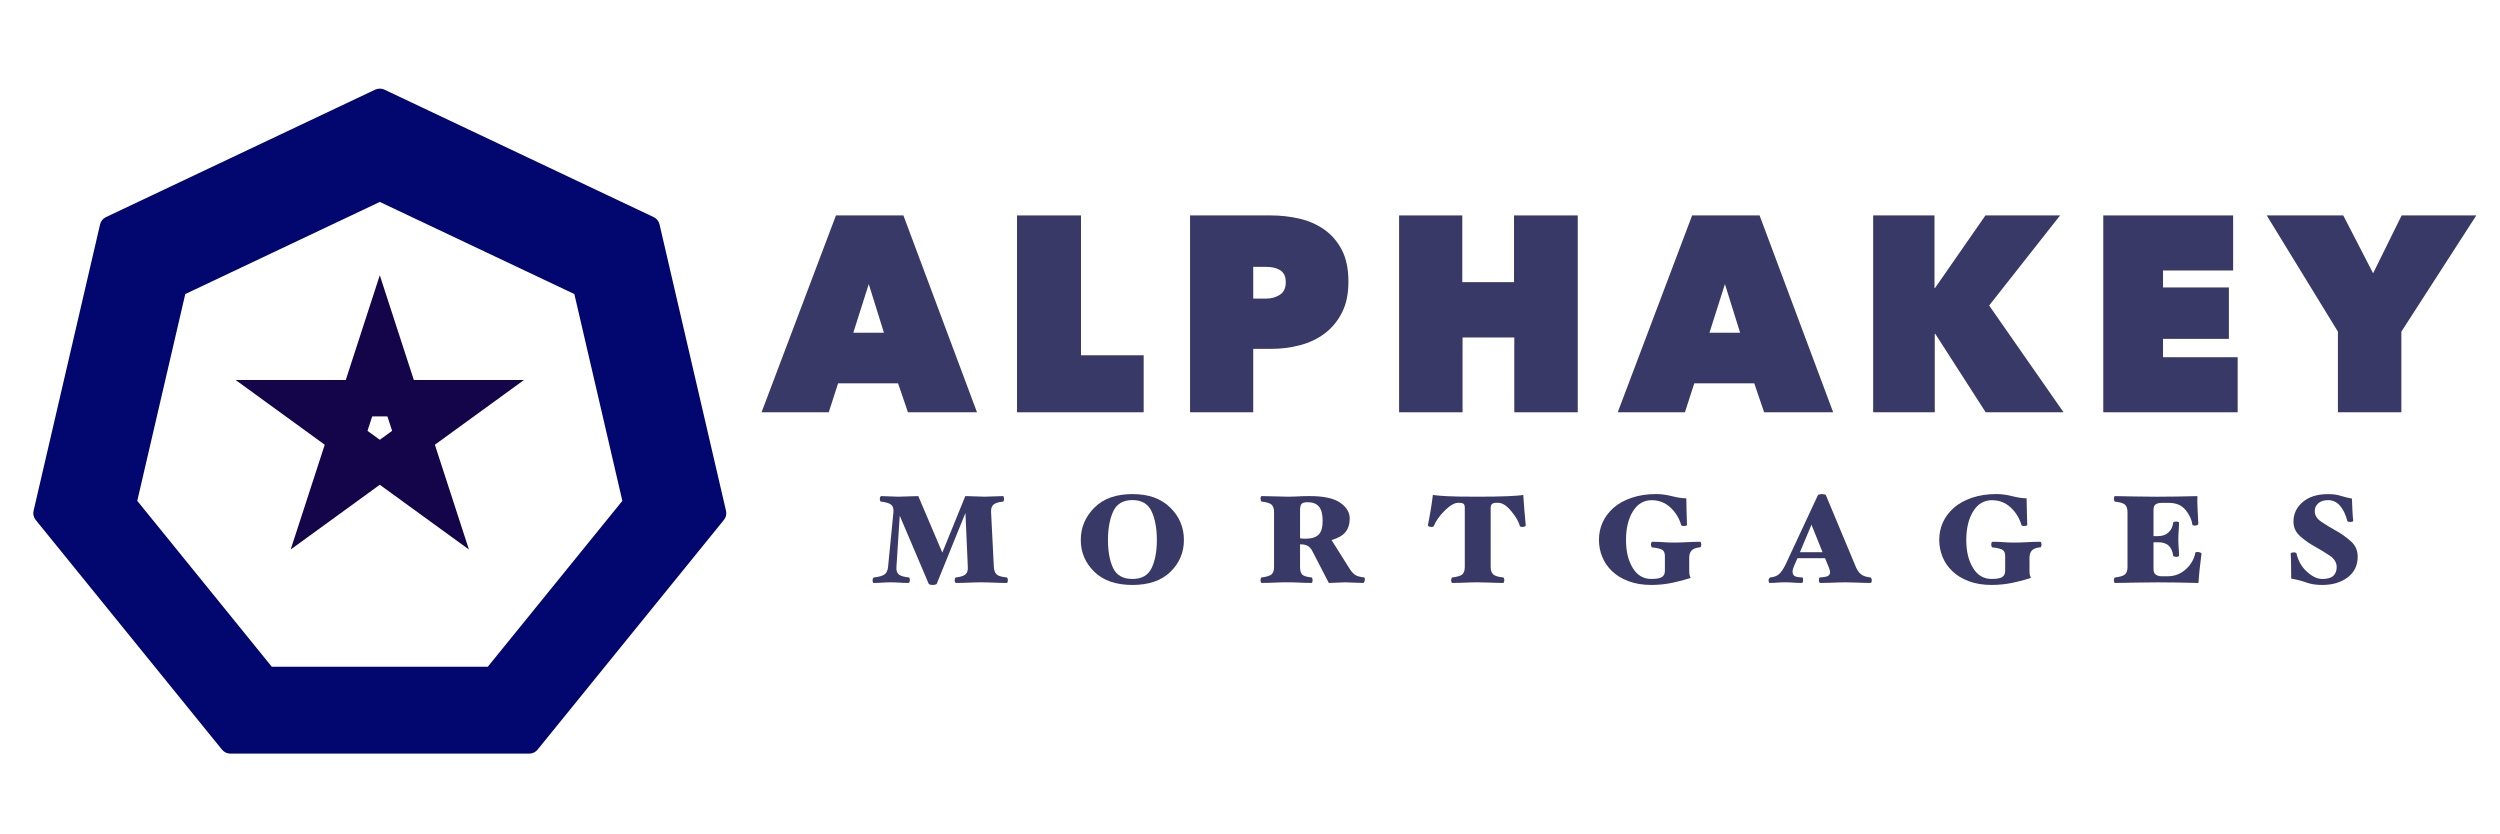
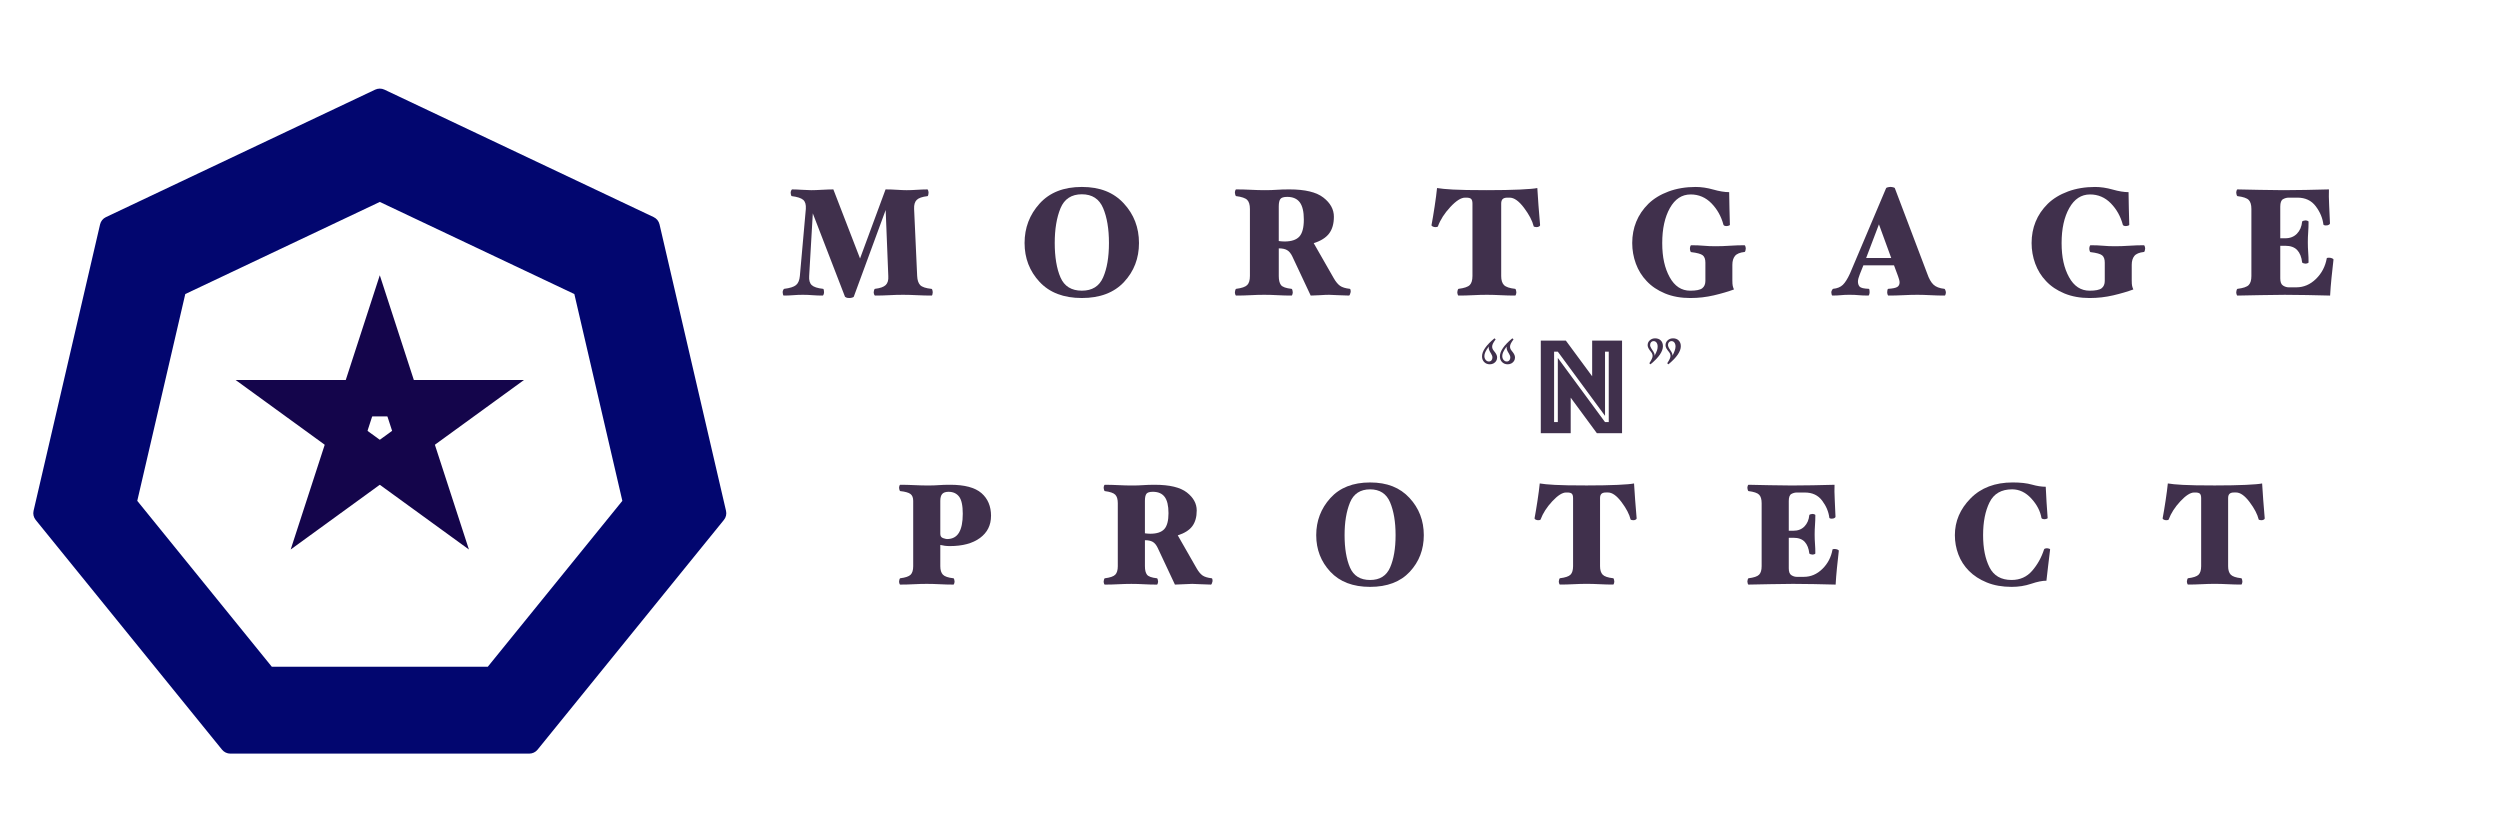
<svg xmlns="http://www.w3.org/2000/svg" id="a" viewBox="0 0 1800 600">
  <defs>
-     <style>.b{fill:#02066f;}.c{fill:#0b0b45;}.d{fill:#14054b;}.e{opacity:.81;}</style>
+     <style>.b{fill:#140023;}.c{fill:#02066f;}.d{fill:#14054b;}.e{opacity:.81;}</style>
  </defs>
-   <path class="b" d="M165.87,542.61c-2.35,0-4.54-1.04-6.02-2.86L25.69,374.35c-1.5-1.86-2.05-4.25-1.52-6.57l47.89-206.24c.54-2.3,2.07-4.2,4.21-5.21l193.86-91.79c1.04-.48,2.19-.74,3.32-.74s2.29.25,3.31.73l193.88,91.79c2.13,1.01,3.67,2.91,4.21,5.21l47.88,206.26c.54,2.31,0,4.7-1.52,6.56l-134.16,165.4c-1.47,1.82-3.66,2.86-6.02,2.86h-215.17ZM351.2,480.07l96.89-119.46-34.56-148.9-140.07-66.32-140.06,66.32-34.57,148.9,96.89,119.46h155.48Z" />
+   <path class="c" d="M165.87,542.61c-2.35,0-4.54-1.04-6.02-2.86L25.69,374.35c-1.5-1.86-2.05-4.25-1.52-6.57l47.89-206.24c.54-2.3,2.07-4.2,4.21-5.21l193.86-91.79c1.04-.48,2.19-.74,3.32-.74s2.29.25,3.31.73l193.88,91.79c2.13,1.01,3.67,2.91,4.21,5.21l47.88,206.26c.54,2.31,0,4.7-1.52,6.56l-134.16,165.4c-1.47,1.82-3.66,2.86-6.02,2.86h-215.17ZM351.2,480.07l96.89-119.46-34.56-148.9-140.07-66.32-140.06,66.32-34.57,148.9,96.89,119.46h155.48Z" />
  <polygon class="d" points="294.61 295.66 273.45 230.54 258.22 277.41 264.74 277.41 273.45 250.58 290.11 301.85 300.3 301.85 308.83 295.66 294.61 295.66" />
  <polygon class="d" points="303.55 311.85 282.85 311.85 273.45 282.94 272 287.41 244.46 287.41 273.45 198.18 301.88 285.66 339.6 285.66 303.55 311.85" />
  <polygon class="d" points="268.89 283.6 200.42 283.6 240.29 312.57 242.3 306.38 219.48 289.79 273.39 289.8 276.54 280.11 273.28 270.09 268.89 283.6" />
  <polygon class="d" points="245.55 328.75 169.64 273.6 261.62 273.6 273.28 237.72 287.05 280.11 280.65 299.8 250.25 299.8 254.06 302.56 245.55 328.75" />
  <polygon class="d" points="249.47 304.34 228.31 369.46 268.19 340.49 262.92 336.67 240.09 353.25 256.75 301.98 248.51 295.99 237.98 295.99 249.47 304.34" />
  <polygon class="d" points="209.29 395.64 237.72 308.16 207.2 285.99 251.76 285.99 268.51 298.16 259.12 327.07 262.92 324.31 285.2 340.49 209.29 395.64" />
  <polygon class="d" points="263.2 329.22 318.59 369.46 303.36 322.59 298.1 326.42 306.81 353.25 263.2 321.56 254.96 327.55 251.7 337.57 263.2 329.22" />
  <polygon class="d" points="337.62 395.64 263.2 341.58 232.68 363.75 246.45 321.37 263.2 309.2 287.79 327.07 286.34 322.6 308.62 306.41 337.62 395.64" />
  <polygon class="d" points="291.1 323.85 346.49 283.6 297.21 283.6 299.22 289.8 327.43 289.8 283.82 321.48 286.96 331.17 295.49 337.37 291.1 323.85" />
  <polygon class="d" points="314.51 363.55 278.46 337.35 272.06 317.66 296.66 299.8 291.96 299.8 283.44 273.6 377.27 273.6 302.85 327.67 314.51 363.55" />
  <g class="e">
-     <path class="c" d="M601.88,155.11h48.57l52.99,141.73h-49.72l-7.1-20.82h-43.2l-6.72,20.82h-48.38l53.56-141.73ZM625.5,204.56l-11.13,35.03h22.08l-10.94-35.03Z" />
-     <path class="c" d="M732.24,155.11h46.08v100.69h45.12v41.04h-91.19v-141.73Z" />
-     <path class="c" d="M902.33,251.2v45.64h-45.5v-141.73h58.36c6.91,0,13.69.77,20.35,2.3,6.65,1.54,12.6,4.14,17.85,7.81,5.25,3.67,9.47,8.54,12.67,14.61,3.2,6.07,4.8,13.71,4.8,22.92s-1.57,16.28-4.7,22.42c-3.14,6.14-7.29,11.14-12.48,15.01-5.18,3.87-11.13,6.67-17.85,8.41-6.72,1.74-13.6,2.6-20.64,2.6h-12.86ZM902.33,192.15v22.82h9.6c3.46,0,6.62-.9,9.5-2.7s4.32-4.84,4.32-9.11c0-2.27-.38-4.1-1.15-5.5-.77-1.4-1.82-2.5-3.17-3.3s-2.85-1.37-4.51-1.7c-1.67-.33-3.33-.5-4.99-.5h-9.6Z" />
-     <path class="c" d="M1090.28,242.99h-37.24v53.85h-45.69v-141.73h45.5v48.04h37.25v-48.04h45.88v141.73h-45.69v-53.85Z" />
-     <path class="c" d="M1218.33,155.11h48.57l52.99,141.73h-49.72l-7.1-20.82h-43.2l-6.72,20.82h-48.38l53.56-141.73ZM1241.94,204.56l-11.13,35.03h22.08l-10.94-35.03Z" />
-     <path class="c" d="M1393.41,240.39h-.38v56.45h-44.35v-141.73h44.16v52.25h.38l36.29-52.25h53.75l-51.07,64.86,53.56,76.87h-56.06l-36.28-56.45Z" />
-     <path class="c" d="M1514.36,155.11h93.5v39.64h-50.49v12.21h47.42v37.03h-47.42v13.21h53.75v39.64h-96.76v-141.73Z" />
-     <path class="c" d="M1728.99,296.84h-45.69v-58.05l-51.26-83.68h55.1l21.5,41.64,20.54-41.64h53.75l-53.95,83.68v58.05Z" />
+     <path class="b" d="M671.57,210.39c0,.44-.07.95-.21,1.54s-.31.88-.52.88c-3.43,0-6.93-.09-10.5-.27-3.57-.18-6.96-.28-10.18-.28s-6.52.09-9.92.28c-3.39.18-6.8.27-10.23.27-.21,0-.42-.27-.63-.83-.21-.55-.31-1.08-.31-1.59,0-.37.09-.84.26-1.43.17-.59.37-.92.58-.99,3.78-.44,6.38-1.36,7.82-2.75,1.43-1.39,2.05-3.56,1.84-6.49l-1.89-47.52-22.98,62.48c-.07.15-.42.33-1.05.55-.63.22-1.33.33-2.1.33-.98,0-1.71-.11-2.2-.33-.49-.22-.8-.4-.94-.55l-23.19-60.06-2.62,45.1c-.21,3.01.4,5.19,1.84,6.54,1.43,1.36,4.18,2.25,8.24,2.7.21,0,.37.31.47.93.1.62.16,1.12.16,1.49,0,.51-.11,1.04-.31,1.59-.21.55-.42.83-.63.83-2.66,0-5.09-.09-7.29-.27-2.2-.18-4.53-.28-6.98-.28s-4.86.09-7.03.28c-2.17.18-4.44.27-6.82.27-.21,0-.39-.31-.52-.93-.14-.62-.21-1.12-.21-1.49,0-.51.12-1.03.37-1.54.24-.51.47-.81.68-.88,4.13-.51,6.98-1.41,8.55-2.7,1.57-1.28,2.5-3.46,2.78-6.54l4.3-48.29c.21-3.08-.42-5.26-1.89-6.54-1.47-1.28-4.23-2.18-8.29-2.69-.21-.07-.39-.4-.53-.99-.14-.59-.21-1.06-.21-1.43,0-.51.12-1.04.37-1.59.24-.55.47-.83.68-.83,1.75,0,4.09.09,7.03.28,2.94.18,5.17.28,6.7.28,1.95,0,4.54-.09,7.77-.28,3.24-.18,5.96-.28,8.19-.28l19.21,49.74,18.37-49.74c2.66,0,5.41.09,8.24.28,2.83.18,5.16.28,6.98.28,2.1,0,4.58-.09,7.45-.28,2.87-.18,5.35-.28,7.45-.28.21,0,.4.29.58.88.17.59.26,1.1.26,1.54,0,.37-.07.86-.21,1.49-.14.62-.32.94-.53.94-3.85.44-6.45,1.36-7.82,2.75s-1.98,3.56-1.84,6.49l2.2,48.29c.14,2.93.86,5.1,2.15,6.49,1.29,1.39,4.04,2.31,8.24,2.75.21,0,.4.31.58.93.17.62.26,1.12.26,1.49Z" />
+     <path class="b" d="M820.07,174.97c0,11-3.59,20.35-10.76,28.05-7.17,7.7-17.3,11.55-30.38,11.55s-23.23-3.87-30.43-11.6c-7.21-7.74-10.81-17.07-10.81-28s3.6-20.39,10.81-28.38c7.21-7.99,17.35-11.99,30.43-11.99s22.86,3.94,30.17,11.83c7.31,7.88,10.97,17.4,10.97,28.54ZM798.45,174.97c0-10.12-1.4-18.5-4.2-25.13s-7.91-9.96-15.32-9.96-12.61,3.35-15.37,10.06c-2.76,6.71-4.15,15.05-4.15,25.03s1.38,18.46,4.15,24.8c2.76,6.34,7.89,9.52,15.37,9.52s12.52-3.19,15.32-9.57,4.2-14.63,4.2-24.75Z" />
+     <path class="b" d="M972.45,210.39c-.07.44-.23.95-.47,1.54s-.47.88-.68.88c-1.96,0-4.55-.09-7.77-.27-3.22-.18-5.42-.28-6.61-.28-1.68,0-3.88.09-6.61.28-2.73.18-4.93.27-6.61.27l-13.22-28.16c-1.05-2.2-2.31-3.72-3.78-4.56-1.47-.84-3.46-1.27-5.98-1.27v19.91c0,2.93.52,5.1,1.57,6.49,1.05,1.39,3.6,2.31,7.66,2.75.21,0,.4.31.58.93.17.62.26,1.12.26,1.49,0,.44-.09.95-.26,1.54-.18.59-.37.88-.58.88-3.43,0-6.75-.09-9.97-.27-3.22-.18-6.44-.28-9.65-.28s-6.56.09-10.02.28c-3.46.18-6.91.27-10.34.27-.21,0-.4-.27-.58-.83-.17-.55-.26-1.08-.26-1.59,0-.37.09-.84.26-1.43.17-.59.37-.92.58-.99,4.06-.51,6.73-1.43,8.03-2.75s1.94-3.48,1.94-6.49v-48.29c0-3.01-.65-5.17-1.94-6.49-1.29-1.32-3.97-2.24-8.03-2.75-.21-.07-.4-.4-.58-.99-.17-.59-.26-1.06-.26-1.43,0-.51.09-1.04.26-1.59s.37-.83.58-.83c3.43,0,6.94.09,10.55.28,3.6.18,7.01.28,10.23.28s6.09-.09,8.61-.28c2.52-.18,5.49-.28,8.92-.28,11.33,0,19.52,1.96,24.56,5.89s7.56,8.52,7.56,13.8c0,4.99-1.14,9-3.42,12.04-2.28,3.04-5.98,5.37-11.1,6.99l14.4,25.19c1.47,2.57,2.98,4.4,4.52,5.5,1.54,1.1,3.92,1.83,7.14,2.2.21,0,.37.31.47.93.11.62.12,1.12.05,1.49ZM938.76,158.03c0-5.65-.98-9.77-2.94-12.38-1.96-2.6-4.97-3.9-9.03-3.9-2.52,0-4.16.51-4.93,1.54-.77,1.03-1.15,2.82-1.15,5.39v24.86c.42.07,1.03.15,1.84.22.8.07,1.56.11,2.26.11,4.97,0,8.54-1.17,10.7-3.52,2.17-2.35,3.25-6.45,3.25-12.32Z" />
+     <path class="b" d="M1108.88,162.1c0,.37-.26.7-.79.99-.53.29-1.14.44-1.84.44-.28,0-.67-.05-1.15-.16-.49-.11-.77-.24-.84-.39-.98-4.03-3.31-8.49-6.98-13.36-3.67-4.88-7.12-7.32-10.34-7.32h-1.57c-1.61,0-2.76.35-3.46,1.04-.7.7-1.05,1.78-1.05,3.25v52.14c0,2.93.66,5.1,1.99,6.49,1.33,1.39,4.02,2.31,8.08,2.75.21,0,.4.31.58.93.17.62.26,1.12.26,1.49,0,.44-.09.95-.26,1.54-.18.59-.37.88-.58.88-3.36,0-6.8-.09-10.34-.27-3.53-.18-6.87-.28-10.02-.28s-6.58.09-10.08.28c-3.5.18-6.96.27-10.39.27-.21,0-.4-.29-.58-.88-.18-.59-.26-1.1-.26-1.54,0-.37.09-.84.26-1.43.17-.59.37-.92.58-.99,4.13-.51,6.84-1.43,8.13-2.75,1.29-1.32,1.94-3.48,1.94-6.49v-52.14c0-1.61-.32-2.73-.94-3.36-.63-.62-1.82-.93-3.57-.93h-.84c-2.87,0-6.4,2.25-10.6,6.76-4.2,4.51-7.17,9.15-8.92,13.92-.07.22-.33.37-.79.44-.46.07-.82.11-1.1.11-.63,0-1.24-.15-1.84-.44-.59-.29-.89-.62-.89-.99.7-3.67,1.45-8.16,2.26-13.47s1.38-9.74,1.73-13.25c2.45.44,6.26.81,11.44,1.1,5.18.29,13.33.44,24.45.44,9.51,0,17.44-.15,23.77-.44,6.33-.29,10.51-.66,12.54-1.1.21,3.52.49,7.7.84,12.54.35,4.84.74,9.57,1.16,14.19Z" />
+     <path class="b" d="M1256.96,178.99c0,.37-.09.86-.26,1.49-.17.62-.37.93-.58.93-3.36.37-5.67,1.32-6.93,2.87-1.26,1.54-1.89,3.67-1.89,6.39v11.13c0,1.84.09,3.16.26,3.97.17.81.47,1.69.89,2.64-4.2,1.54-9.03,2.96-14.48,4.24-5.46,1.28-11.12,1.93-17,1.93-6.79,0-12.84-1.1-18.16-3.3s-9.73-5.17-13.22-8.91c-3.43-3.59-6.02-7.77-7.77-12.54-1.75-4.77-2.62-9.72-2.62-14.85,0-5.5.96-10.62,2.89-15.34,1.92-4.73,4.84-9.04,8.76-12.92,3.85-3.74,8.69-6.69,14.54-8.86,5.84-2.16,12.33-3.25,19.47-3.25,4.06,0,8.29.62,12.7,1.87,4.41,1.25,8.22,1.87,11.44,1.87,0,3.01.07,6.88.21,11.6.14,4.73.24,8.71.31,11.94,0,.22-.3.42-.89.6-.6.18-1.14.28-1.63.28s-.93-.07-1.31-.22c-.39-.15-.65-.37-.79-.66-1.61-6.09-4.5-11.26-8.66-15.51-4.16-4.25-9.15-6.38-14.96-6.38-6.3,0-11.28,3.26-14.96,9.79-3.67,6.53-5.51,14.92-5.51,25.19s1.78,18.09,5.35,24.58,8.5,9.74,14.8,9.74c4.27,0,7.15-.59,8.66-1.76,1.5-1.18,2.26-2.94,2.26-5.29v-13.12c0-2.5-.63-4.26-1.89-5.29-1.26-1.03-4.06-1.8-8.4-2.32-.21,0-.4-.29-.58-.88-.17-.59-.26-1.14-.26-1.65s.09-1.04.26-1.59.37-.83.58-.83c3.43,0,6.44.12,9.03.36,2.59.24,5.46.36,8.61.36s6.65-.12,10.28-.36c3.64-.24,7.17-.36,10.6-.36.21,0,.4.29.58.88.17.59.26,1.1.26,1.54Z" />
+     <path class="b" d="M1401.05,210.39c0,.44-.09.95-.26,1.54s-.37.88-.58.88c-3.36,0-6.75-.09-10.17-.27-3.43-.18-6.57-.28-9.44-.28-3.22,0-6.66.09-10.33.28-3.67.18-7.22.27-10.65.27-.21,0-.4-.27-.58-.83-.18-.55-.26-1.08-.26-1.59,0-.37.05-.84.16-1.43.11-.59.26-.92.47-.99,3.36-.22,5.58-.68,6.66-1.38,1.08-.7,1.63-1.78,1.63-3.25,0-.59-.12-1.32-.37-2.2-.24-.88-.51-1.69-.79-2.42l-2.86-7.7h-22.04l-2.55,6.38c-.42,1.03-.75,2-1,2.92-.25.92-.37,1.7-.37,2.36,0,1.54.4,2.77,1.21,3.69.8.92,3.03,1.45,6.66,1.59.21,0,.35.31.42.93.07.62.11,1.12.11,1.49,0,.51-.09,1.04-.26,1.59-.17.55-.37.83-.58.83-3.01,0-5.35-.09-7.03-.27-1.68-.18-3.91-.28-6.71-.28-2.31,0-4.33.09-6.08.28-1.75.18-3.81.27-6.18.27-.21,0-.39-.31-.53-.93-.14-.62-.21-1.12-.21-1.49s.16-.84.47-1.43c.31-.59.58-.92.79-.99,3.01-.29,5.35-1.25,7.03-2.86,1.68-1.61,3.39-4.33,5.14-8.14l26.03-61.49c.07-.22.45-.42,1.15-.6s1.36-.28,1.99-.28,1.29.09,1.99.28c.7.18,1.08.38,1.15.6l23.3,61.49c1.26,3.67,2.76,6.33,4.51,7.97,1.75,1.65,4.37,2.66,7.87,3.03.21,0,.44.31.68.93.24.62.37,1.12.37,1.49ZM1361.68,185.75l-8.84-24.22-9.21,24.22h18.05Z" />
+     <path class="b" d="M1544.51,178.99c0,.37-.09.86-.26,1.49-.17.62-.37.93-.58.93-3.36.37-5.67,1.32-6.93,2.87-1.26,1.54-1.89,3.67-1.89,6.39v11.13c0,1.84.09,3.16.26,3.97.17.81.47,1.69.89,2.64-4.2,1.54-9.03,2.96-14.48,4.24-5.46,1.28-11.12,1.93-17,1.93-6.79,0-12.84-1.1-18.16-3.3s-9.73-5.17-13.22-8.91c-3.43-3.59-6.02-7.77-7.77-12.54-1.75-4.77-2.62-9.72-2.62-14.85,0-5.5.96-10.62,2.89-15.34,1.92-4.73,4.84-9.04,8.76-12.92,3.85-3.74,8.69-6.69,14.54-8.86,5.84-2.16,12.33-3.25,19.47-3.25,4.06,0,8.29.62,12.7,1.87,4.41,1.25,8.22,1.87,11.44,1.87,0,3.01.07,6.88.21,11.6.14,4.73.24,8.71.31,11.94,0,.22-.3.42-.89.6-.6.18-1.14.28-1.63.28s-.93-.07-1.31-.22c-.39-.15-.65-.37-.79-.66-1.61-6.09-4.5-11.26-8.66-15.51-4.16-4.25-9.15-6.38-14.96-6.38-6.3,0-11.28,3.26-14.96,9.79-3.67,6.53-5.51,14.92-5.51,25.19s1.78,18.09,5.35,24.58,8.5,9.74,14.8,9.74c4.27,0,7.15-.59,8.66-1.76,1.5-1.18,2.26-2.94,2.26-5.29v-13.12c0-2.5-.63-4.26-1.89-5.29-1.26-1.03-4.06-1.8-8.4-2.32-.21,0-.4-.29-.58-.88-.17-.59-.26-1.14-.26-1.65s.09-1.04.26-1.59.37-.83.58-.83c3.43,0,6.44.12,9.03.36,2.59.24,5.46.36,8.61.36s6.65-.12,10.28-.36c3.64-.24,7.17-.36,10.6-.36.21,0,.4.29.58.88.17.59.26,1.1.26,1.54Z" />
+     <path class="b" d="M1680.1,187.07c-.49,4.11-.96,8.45-1.42,13.04-.46,4.58-.79,8.82-1,12.71-4.41-.15-9.94-.27-16.58-.38s-12-.17-16.06-.17-9.83.07-17.32.22c-7.49.15-13.08.26-16.79.33-.21,0-.4-.29-.58-.88-.18-.59-.26-1.1-.26-1.54,0-.37.09-.84.26-1.43.17-.59.37-.92.58-.99,4.13-.51,6.84-1.43,8.13-2.75s1.94-3.48,1.94-6.49v-48.29c0-3.01-.65-5.17-1.94-6.49-1.29-1.32-4.01-2.24-8.13-2.75-.21-.07-.4-.4-.58-.99-.18-.59-.26-1.06-.26-1.43,0-.44.09-.95.26-1.54.17-.59.37-.88.58-.88,3.71.07,9.03.18,15.95.33,6.93.15,12.63.22,17.11.22,3.78,0,9.13-.06,16.06-.17,6.93-.11,12.52-.24,16.79-.39-.14,3.01-.09,6.89.16,11.66.24,4.77.44,9.06.58,12.87,0,.29-.26.61-.79.94-.52.33-1.24.49-2.15.49-.49,0-.91-.07-1.26-.22-.35-.15-.53-.29-.53-.44-.56-4.62-2.4-9-5.51-13.15-3.11-4.14-7.5-6.21-13.17-6.21h-6.3c-1.4,0-2.76.37-4.09,1.1-1.33.73-1.99,2.53-1.99,5.39v22.77h3.57c3.5,0,6.31-1.1,8.45-3.3s3.38-5.1,3.73-8.69c0-.22.3-.42.89-.6.59-.18,1.07-.28,1.42-.28.49,0,1,.09,1.52.28.52.18.79.38.79.6,0,2.71-.09,5.24-.26,7.59-.18,2.35-.26,4.77-.26,7.26s.09,4.97.26,7.21c.17,2.24.26,4.67.26,7.31,0,.22-.26.42-.79.61-.53.18-1.03.27-1.52.27-.35,0-.81-.09-1.37-.27s-.87-.38-.94-.61c-.42-3.81-1.59-6.76-3.52-8.85s-4.81-3.13-8.66-3.13h-3.57v23.43c0,2.64.66,4.38,1.99,5.22,1.33.84,2.69,1.27,4.09,1.27h5.46c5.32,0,10.04-2.02,14.17-6.05,4.13-4.03,6.72-8.98,7.77-14.85,0-.15.16-.26.47-.33.31-.07.68-.11,1.1-.11.77,0,1.52.15,2.26.44.74.29,1.07.66,1,1.1Z" />
  </g>
  <g class="e">
-     <path class="c" d="M725.66,417.75c0,.36-.06.78-.19,1.26-.13.48-.28.72-.47.72-3.09,0-6.24-.08-9.46-.23-3.22-.15-6.27-.22-9.18-.22s-5.88.07-8.94.22-6.13.23-9.22.23c-.19,0-.38-.23-.57-.67-.19-.45-.28-.88-.28-1.31,0-.3.08-.69.24-1.17.16-.48.33-.75.52-.81,3.41-.36,5.75-1.11,7.05-2.25,1.29-1.14,1.84-2.91,1.66-5.31l-1.7-38.88-20.72,51.12c-.06.12-.38.27-.95.45-.57.18-1.2.27-1.89.27-.88,0-1.54-.09-1.99-.27s-.73-.33-.85-.45l-20.91-49.14-2.37,36.9c-.19,2.46.36,4.25,1.66,5.36,1.29,1.11,3.77,1.84,7.43,2.21.19,0,.33.25.43.76.09.51.14.92.14,1.21,0,.42-.09.86-.28,1.31-.19.45-.38.67-.57.67-2.4,0-4.59-.08-6.58-.23-1.99-.15-4.08-.22-6.29-.22s-4.38.07-6.34.22c-1.96.15-4,.23-6.15.23-.19,0-.35-.26-.47-.77s-.19-.91-.19-1.21c0-.42.11-.84.33-1.26.22-.42.43-.66.62-.72,3.72-.42,6.29-1.15,7.71-2.21,1.42-1.05,2.25-2.83,2.51-5.36l3.88-39.51c.19-2.52-.38-4.3-1.7-5.35-1.32-1.05-3.82-1.79-7.47-2.21-.19-.06-.35-.33-.47-.81-.13-.48-.19-.87-.19-1.17,0-.42.11-.85.33-1.3.22-.45.43-.67.62-.67,1.58,0,3.69.08,6.33.22,2.65.15,4.66.22,6.04.22,1.75,0,4.09-.07,7.01-.22,2.92-.15,5.38-.22,7.38-.22l17.31,40.7,16.56-40.7c2.4,0,4.87.08,7.43.22,2.55.15,4.65.22,6.29.22,1.89,0,4.13-.07,6.72-.22,2.58-.15,4.82-.22,6.72-.22.19,0,.36.24.52.72.16.48.24.9.24,1.26,0,.3-.06.71-.19,1.21-.13.51-.28.77-.47.77-3.47.36-5.82,1.11-7.05,2.25-1.23,1.14-1.78,2.91-1.66,5.31l1.99,39.51c.13,2.4.77,4.17,1.94,5.31,1.17,1.14,3.64,1.89,7.43,2.25.19,0,.36.25.52.76.16.51.24.92.24,1.21Z" />
-     <path class="c" d="M852.42,388.77c0,9-3.23,16.65-9.7,22.95-6.46,6.3-15.59,9.45-27.39,9.45s-20.94-3.16-27.43-9.5c-6.5-6.33-9.74-13.96-9.74-22.9s3.25-16.68,9.74-23.22c6.5-6.54,15.64-9.81,27.43-9.81s20.61,3.23,27.2,9.67c6.59,6.45,9.89,14.24,9.89,23.36ZM832.93,388.77c0-8.28-1.26-15.13-3.78-20.57-2.52-5.43-7.13-8.14-13.81-8.14s-11.37,2.75-13.86,8.23c-2.49,5.49-3.74,12.32-3.74,20.48s1.25,15.11,3.74,20.29c2.49,5.19,7.11,7.79,13.86,7.79s11.29-2.61,13.81-7.83c2.52-5.22,3.78-11.97,3.78-20.25Z" />
-     <path class="c" d="M982.68,417.75c-.06.36-.21.78-.43,1.26-.22.48-.43.72-.62.72-1.77,0-4.1-.08-7-.23s-4.89-.22-5.96-.22c-1.51,0-3.5.07-5.96.22-2.46.15-4.45.23-5.96.23l-11.92-23.04c-.95-1.8-2.08-3.04-3.41-3.74-1.32-.69-3.12-1.04-5.39-1.04v16.29c0,2.4.47,4.17,1.42,5.31.95,1.14,3.25,1.89,6.91,2.25.19,0,.36.25.52.76.16.51.24.92.24,1.21,0,.36-.08.78-.24,1.26-.16.48-.33.72-.52.72-3.09,0-6.09-.08-8.99-.23-2.9-.15-5.8-.22-8.7-.22s-5.91.07-9.03.22-6.23.23-9.32.23c-.19,0-.36-.23-.52-.67-.16-.45-.24-.88-.24-1.31,0-.3.08-.69.24-1.17.16-.48.33-.75.52-.81,3.66-.42,6.07-1.17,7.24-2.25,1.17-1.08,1.75-2.85,1.75-5.31v-39.51c0-2.46-.58-4.23-1.75-5.31-1.17-1.08-3.58-1.83-7.24-2.25-.19-.06-.36-.33-.52-.81-.16-.48-.24-.87-.24-1.17,0-.42.08-.85.24-1.3.16-.45.33-.67.52-.67,3.09,0,6.26.08,9.51.22,3.25.15,6.32.22,9.22.22s5.49-.07,7.76-.22c2.27-.15,4.95-.22,8.04-.22,10.22,0,17.59,1.6,22.14,4.81,4.54,3.21,6.81,6.98,6.81,11.29,0,4.08-1.03,7.37-3.08,9.86-2.05,2.49-5.39,4.39-10,5.71l12.98,20.61c1.33,2.1,2.68,3.6,4.07,4.5,1.39.9,3.54,1.5,6.44,1.8.19,0,.33.25.43.76.09.51.11.92.05,1.21ZM952.31,374.91c0-4.62-.88-7.99-2.65-10.12-1.77-2.13-4.48-3.2-8.13-3.2-2.27,0-3.75.42-4.45,1.26s-1.04,2.31-1.04,4.41v20.34c.38.06.93.12,1.66.18.72.06,1.4.09,2.03.09,4.48,0,7.69-.96,9.65-2.88,1.96-1.92,2.93-5.28,2.93-10.08Z" />
-     <path class="c" d="M1098.56,378.24c0,.3-.24.57-.71.81-.47.24-1.02.36-1.66.36-.25,0-.6-.04-1.04-.13-.44-.09-.69-.2-.76-.32-.88-3.3-2.98-6.94-6.29-10.93-3.31-3.99-6.42-5.99-9.32-5.99h-1.42c-1.45,0-2.49.29-3.12.86-.63.57-.95,1.46-.95,2.65v42.66c0,2.4.6,4.17,1.8,5.31,1.2,1.14,3.63,1.89,7.28,2.25.19,0,.36.25.52.76.16.51.24.92.24,1.21,0,.36-.08.78-.24,1.26-.16.48-.33.72-.52.72-3.03,0-6.13-.08-9.32-.23s-6.2-.22-9.03-.22-5.93.07-9.08.22-6.28.23-9.37.23c-.19,0-.36-.24-.52-.72-.16-.48-.24-.9-.24-1.26,0-.3.08-.69.24-1.17.16-.48.33-.75.52-.81,3.72-.42,6.17-1.17,7.33-2.25,1.17-1.08,1.75-2.85,1.75-5.31v-42.66c0-1.32-.28-2.23-.85-2.74s-1.64-.77-3.22-.77h-.76c-2.59,0-5.77,1.85-9.55,5.54-3.78,3.69-6.46,7.49-8.04,11.38-.06.18-.3.3-.71.36-.41.06-.74.09-.99.09-.57,0-1.12-.12-1.66-.36-.54-.24-.8-.51-.8-.81.63-3,1.31-6.67,2.03-11.03.72-4.35,1.25-7.96,1.56-10.84,2.21.36,5.64.66,10.31.9s12.01.36,22.04.36c8.58,0,15.72-.12,21.43-.36,5.71-.24,9.47-.54,11.3-.9.19,2.88.44,6.3.76,10.26s.66,7.83,1.04,11.61Z" />
-     <path class="c" d="M1224.94,392.06c0,.3-.08.71-.24,1.21-.16.51-.33.76-.52.76-3.03.3-5.11,1.08-6.24,2.34-1.14,1.26-1.7,3-1.7,5.23v9.1c0,1.5.08,2.58.24,3.25.16.66.43,1.38.8,2.16-3.78,1.26-8.14,2.42-13.05,3.47s-10.03,1.58-15.33,1.58c-6.12,0-11.57-.9-16.37-2.7-4.79-1.8-8.77-4.23-11.92-7.29-3.09-2.94-5.42-6.36-7-10.26-1.58-3.9-2.37-7.95-2.37-12.15,0-4.5.87-8.69,2.6-12.56,1.73-3.87,4.37-7.39,7.9-10.57,3.47-3.06,7.83-5.47,13.1-7.25,5.27-1.77,11.12-2.66,17.55-2.66,3.66,0,7.47.51,11.45,1.53,3.97,1.02,7.41,1.53,10.31,1.53,0,2.46.06,5.62.19,9.5.12,3.87.22,7.13.28,9.77,0,.18-.27.34-.8.5-.54.15-1.03.22-1.47.22s-.83-.06-1.18-.18c-.35-.12-.58-.3-.71-.54-1.45-4.98-4.05-9.21-7.8-12.69-3.75-3.48-8.25-5.22-13.48-5.22-5.68,0-10.17,2.67-13.48,8.01-3.31,5.34-4.97,12.21-4.97,20.61s1.61,14.8,4.82,20.12c3.22,5.31,7.66,7.96,13.34,7.96,3.85,0,6.45-.48,7.8-1.44,1.36-.96,2.03-2.4,2.03-4.33v-10.73c0-2.04-.57-3.49-1.7-4.33s-3.66-1.47-7.57-1.89c-.19,0-.36-.24-.52-.72-.16-.48-.24-.93-.24-1.35s.08-.86.24-1.31c.16-.45.33-.67.52-.67,3.09,0,5.8.1,8.13.29,2.33.2,4.92.29,7.76.29s5.99-.1,9.27-.29,6.46-.29,9.55-.29c.19,0,.36.24.52.72.16.48.24.9.24,1.26Z" />
-     <path class="c" d="M1347.72,417.75c0,.36-.08.78-.24,1.26-.16.48-.33.72-.52.72-3.03,0-6.08-.08-9.17-.23-3.09-.15-5.92-.22-8.51-.22-2.9,0-6,.07-9.31.22-3.31.15-6.51.23-9.6.23-.19,0-.36-.23-.52-.67-.16-.45-.24-.88-.24-1.31,0-.3.05-.69.14-1.17.09-.48.24-.75.43-.81,3.03-.18,5.03-.55,6.01-1.12.98-.57,1.47-1.46,1.47-2.66,0-.48-.11-1.08-.33-1.8-.22-.72-.46-1.38-.71-1.98l-2.58-6.3h-19.86l-2.3,5.22c-.38.84-.68,1.64-.9,2.39s-.33,1.39-.33,1.93c0,1.26.36,2.27,1.09,3.01.72.75,2.73,1.19,6.01,1.31.19,0,.32.25.38.76.06.51.09.92.09,1.21,0,.42-.08.86-.24,1.31-.16.45-.33.67-.52.67-2.71,0-4.82-.08-6.34-.23s-3.53-.22-6.05-.22c-2.08,0-3.9.07-5.48.22s-3.43.23-5.57.23c-.19,0-.35-.26-.47-.77-.12-.51-.19-.91-.19-1.21s.14-.69.43-1.17c.28-.48.52-.75.71-.81,2.71-.24,4.82-1.02,6.34-2.34s3.06-3.54,4.63-6.66l23.46-50.31c.06-.18.41-.34,1.04-.5.63-.15,1.23-.22,1.8-.22s1.17.08,1.8.22c.63.15.98.32,1.04.5l21,50.31c1.13,3,2.49,5.17,4.07,6.52,1.58,1.35,3.94,2.18,7.09,2.48.19,0,.39.25.62.76.22.51.33.92.33,1.21ZM1312.24,397.59l-7.97-19.81-8.31,19.81h16.27Z" />
-     <path class="c" d="M1469.94,392.06c0,.3-.08.71-.24,1.21-.16.51-.33.76-.52.76-3.03.3-5.11,1.08-6.24,2.34-1.14,1.26-1.7,3-1.7,5.23v9.1c0,1.5.08,2.58.24,3.25.16.66.43,1.38.8,2.16-3.78,1.26-8.14,2.42-13.05,3.47s-10.03,1.58-15.33,1.58c-6.12,0-11.57-.9-16.37-2.7-4.79-1.8-8.77-4.23-11.92-7.29-3.09-2.94-5.42-6.36-7-10.26-1.58-3.9-2.37-7.95-2.37-12.15,0-4.5.87-8.69,2.6-12.56,1.73-3.87,4.37-7.39,7.9-10.57,3.47-3.06,7.83-5.47,13.1-7.25,5.27-1.77,11.12-2.66,17.55-2.66,3.66,0,7.47.51,11.45,1.53,3.97,1.02,7.41,1.53,10.31,1.53,0,2.46.06,5.62.19,9.5.12,3.87.22,7.13.28,9.77,0,.18-.27.34-.8.5-.54.15-1.03.22-1.47.22s-.83-.06-1.18-.18c-.35-.12-.58-.3-.71-.54-1.45-4.98-4.05-9.21-7.8-12.69-3.75-3.48-8.25-5.22-13.48-5.22-5.68,0-10.17,2.67-13.48,8.01-3.31,5.34-4.97,12.21-4.97,20.61s1.61,14.8,4.82,20.12c3.22,5.31,7.66,7.96,13.34,7.96,3.85,0,6.45-.48,7.8-1.44,1.36-.96,2.03-2.4,2.03-4.33v-10.73c0-2.04-.57-3.49-1.7-4.33s-3.66-1.47-7.57-1.89c-.19,0-.36-.24-.52-.72-.16-.48-.24-.93-.24-1.35s.08-.86.24-1.31c.16-.45.33-.67.52-.67,3.09,0,5.8.1,8.13.29,2.33.2,4.92.29,7.76.29s5.99-.1,9.27-.29,6.46-.29,9.55-.29c.19,0,.36.24.52.72.16.48.24.9.24,1.26Z" />
-     <path class="c" d="M1585.07,398.67c-.44,3.36-.87,6.92-1.28,10.67-.41,3.75-.71,7.22-.9,10.4-3.97-.12-8.96-.23-14.95-.32-5.99-.09-10.82-.13-14.47-.13s-8.86.06-15.61.18c-6.75.12-11.79.21-15.14.27-.19,0-.36-.24-.52-.72-.16-.48-.24-.9-.24-1.26,0-.3.08-.69.24-1.17.16-.48.33-.75.52-.81,3.72-.42,6.16-1.17,7.33-2.25s1.75-2.85,1.75-5.31v-39.51c0-2.46-.58-4.23-1.75-5.31s-3.61-1.83-7.33-2.25c-.19-.06-.36-.33-.52-.81-.16-.48-.24-.87-.24-1.17,0-.36.08-.78.24-1.26.16-.48.33-.72.52-.72,3.34.06,8.14.15,14.38.27,6.24.12,11.38.18,15.42.18,3.41,0,8.23-.04,14.47-.13s11.29-.19,15.14-.31c-.13,2.46-.08,5.64.14,9.54.22,3.9.39,7.41.52,10.53,0,.24-.24.5-.71.77-.47.27-1.12.4-1.94.4-.44,0-.82-.06-1.13-.18-.32-.12-.47-.24-.47-.36-.5-3.78-2.16-7.36-4.97-10.75-2.81-3.39-6.76-5.08-11.87-5.08h-5.68c-1.26,0-2.49.3-3.69.9-1.2.6-1.8,2.07-1.8,4.41v18.63h3.22c3.15,0,5.69-.9,7.61-2.7,1.92-1.8,3.04-4.17,3.36-7.11,0-.18.27-.34.8-.5.54-.15.96-.22,1.28-.22.44,0,.9.08,1.37.22.47.15.71.32.71.5,0,2.22-.08,4.29-.24,6.21-.16,1.92-.24,3.9-.24,5.94s.08,4.07.24,5.89c.16,1.83.24,3.83.24,5.99,0,.18-.24.35-.71.5-.47.15-.93.22-1.37.22-.32,0-.73-.07-1.23-.22-.5-.15-.79-.32-.85-.5-.38-3.12-1.44-5.54-3.17-7.25-1.73-1.71-4.34-2.56-7.8-2.56h-3.22v19.17c0,2.16.6,3.58,1.8,4.27,1.2.69,2.43,1.04,3.69,1.04h4.92c4.79,0,9.05-1.65,12.77-4.95,3.72-3.3,6.05-7.35,7-12.15,0-.12.14-.21.43-.27.28-.06.61-.09.99-.09.69,0,1.37.12,2.03.36s.96.54.9.9Z" />
-     <path class="c" d="M1682.12,382.2c3.72,2.1,7.22,4.61,10.5,7.51,3.28,2.91,4.92,6.59,4.92,11.03,0,6.36-2.41,11.36-7.24,14.99-4.83,3.63-10.9,5.44-18.21,5.44-4.48,0-8.31-.58-11.49-1.75s-6.83-2.12-10.93-2.83c-.06-2.16-.09-5.04-.09-8.64s-.09-6.78-.28-9.54c0-.18.27-.34.8-.5.54-.15.99-.22,1.37-.22.44,0,.87.06,1.28.18.41.12.65.3.71.54,1.2,5.34,3.71,9.75,7.52,13.23,3.81,3.48,7.52,5.22,11.12,5.22s6.29-.77,7.9-2.29c1.61-1.53,2.41-3.62,2.41-6.26,0-3.24-1.64-5.97-4.92-8.19-3.28-2.22-6.81-4.38-10.59-6.48-3.85-2.1-7.41-4.59-10.69-7.47s-4.92-6.42-4.92-10.62c0-5.58,2.22-10.27,6.67-14.08,4.45-3.81,10.55-5.71,18.3-5.71,3.47,0,6.46.41,8.99,1.21,2.52.81,5.23,1.49,8.14,2.03.06,2.16.17,4.86.33,8.1.16,3.24.36,5.91.61,8.01,0,.18-.27.35-.8.5-.54.15-.96.23-1.28.23-.44,0-.88-.06-1.32-.18-.44-.12-.73-.3-.85-.54-1.2-4.68-2.96-8.35-5.3-11.02-2.33-2.67-5.2-4-8.61-4-2.96,0-5.3.75-7,2.25-1.7,1.5-2.55,3.39-2.55,5.67,0,3,1.59,5.57,4.78,7.69,3.18,2.13,6.76,4.31,10.74,6.53Z" />
+     <path class="b" d="M1076.86,244.33c-.94,1.3-1.59,2.34-1.96,3.1-.37.77-.55,1.49-.55,2.17,0,.98.35,1.9,1.06,2.78l1.06,1.37c.97,1.27,1.46,2.49,1.46,3.66,0,.91-.23,1.73-.68,2.47-.45.73-1.08,1.32-1.89,1.76s-1.69.66-2.67.66c-1.64,0-2.99-.53-4.05-1.59-1.06-1.06-1.58-2.43-1.58-4.13,0-3.74,2.98-8.07,8.95-12.99l.85.73ZM1071.93,249.45c-1.21,1.69-2.04,3.04-2.49,4.05-.45,1.01-.68,1.95-.68,2.83,0,1.14.32,2.08.96,2.83.64.75,1.39,1.12,2.26,1.12.77,0,1.39-.27,1.86-.81s.7-1.21.7-2.03c0-.88-.3-1.79-.91-2.73l-.55-.93c-.81-1.3-1.21-2.47-1.21-3.52,0-.13,0-.24.03-.34s.03-.26.03-.49ZM1089.73,244.33c-.94,1.3-1.59,2.34-1.96,3.1-.37.77-.55,1.49-.55,2.17,0,.98.35,1.9,1.06,2.78l1.06,1.37c.97,1.27,1.46,2.49,1.46,3.66,0,.91-.23,1.73-.68,2.47-.45.73-1.08,1.32-1.89,1.76s-1.69.66-2.67.66c-1.64,0-2.99-.53-4.05-1.59-1.06-1.06-1.58-2.43-1.58-4.13,0-3.74,2.98-8.07,8.95-12.99l.86.73ZM1084.8,249.45c-1.21,1.69-2.04,3.04-2.49,4.05-.45,1.01-.68,1.95-.68,2.83,0,1.14.32,2.08.96,2.83.64.75,1.39,1.12,2.26,1.12.77,0,1.39-.27,1.86-.81s.71-1.21.71-2.03c0-.88-.3-1.79-.91-2.73l-.55-.93c-.8-1.3-1.21-2.47-1.21-3.52,0-.13,0-.24.03-.34.02-.1.02-.26.02-.49Z" />
+     <path class="b" d="M1109.37,245.21h18.03l18.95,25.7v-25.7h21.53v66.7h-18.13l-18.85-25.6v25.6h-21.53v-66.7ZM1121.63,303.91v-46.2l33.99,46.2h2.68v-50.7h-2.68v46.2l-33.99-46.2h-2.68v50.7h2.68Z" />
+     <path class="b" d="M1187.52,261.52c1.58-2.34,2.36-4.08,2.36-5.22,0-.98-.35-1.92-1.06-2.83l-1.06-1.37c-.97-1.33-1.46-2.54-1.46-3.61,0-1.37.52-2.52,1.56-3.47,1.04-.94,2.31-1.42,3.82-1.42,1.71,0,3.08.51,4.1,1.54,1.02,1.03,1.53,2.4,1.53,4.13,0,3.78-2.98,8.12-8.95,13.04l-.85-.78ZM1191.24,256.24c.91-1.76,1.51-3.08,1.81-3.96s.45-1.79.45-2.73c0-1.2-.27-2.16-.8-2.88-.54-.72-1.26-1.07-2.16-1.07-.7,0-1.29.26-1.76.78-.47.52-.7,1.19-.7,2s.33,1.69,1.01,2.73l.6.93.6.88c.67,1.01,1.01,1.9,1.01,2.69,0,.1,0,.2-.02.29-.02.1-.03.21-.03.34ZM1200.4,261.52c1.58-2.34,2.36-4.08,2.36-5.22,0-.98-.35-1.92-1.06-2.83l-1.06-1.37c-.97-1.27-1.46-2.47-1.46-3.61,0-1.37.52-2.52,1.56-3.47,1.04-.94,2.31-1.42,3.82-1.42,1.71,0,3.08.51,4.1,1.54s1.53,2.4,1.53,4.13c0,3.78-2.98,8.12-8.95,13.04l-.85-.78ZM1204.17,256.14c1.47-2.83,2.21-5.03,2.21-6.59,0-1.2-.27-2.16-.8-2.88-.54-.72-1.26-1.07-2.16-1.07-.7,0-1.29.26-1.76.78-.47.52-.71,1.19-.71,2,0,.94.54,2.17,1.61,3.66,1.07,1.5,1.61,2.7,1.61,3.61v.49Z" />
+   </g>
+   <g class="e">
+     <path class="b" d="M713.53,371.46c0,6.69-2.65,11.98-7.94,15.88-5.3,3.9-12.52,5.84-21.66,5.84-1.32,0-2.52-.07-3.6-.21-1.09-.14-2.19-.34-3.31-.62v15.31c0,2.76.62,4.79,1.88,6.1,1.25,1.31,3.78,2.17,7.6,2.59.2,0,.38.29.54.88.16.59.25,1.05.25,1.4,0,.41-.08.9-.25,1.45-.17.55-.35.83-.54.83-3.22,0-6.48-.09-9.77-.26-3.29-.17-6.45-.26-9.47-.26s-6.17.09-9.42.26c-3.26.17-6.5.26-9.72.26-.2,0-.38-.26-.54-.78-.17-.52-.25-1.02-.25-1.5,0-.34.08-.79.25-1.34.16-.55.34-.86.54-.93,3.82-.48,6.33-1.34,7.55-2.59s1.83-3.28,1.83-6.1v-47.06c0-2.28-.64-3.91-1.92-4.91s-3.77-1.71-7.45-2.12c-.2-.07-.38-.38-.54-.93-.17-.55-.25-1-.25-1.34,0-.48.08-.98.25-1.5.16-.52.34-.78.54-.78,3.22,0,6.59.09,10.11.26s6.79.26,9.82.26,5.66-.08,7.89-.26c2.24-.17,4.97-.26,8.19-.26,10.39,0,17.89,2,22.5,6,4.6,4,6.91,9.48,6.91,16.44ZM693.2,370.02c0-6-.89-10.15-2.66-12.46-1.78-2.31-4.31-3.46-7.6-3.46-2.11,0-3.62.52-4.54,1.55-.92,1.03-1.38,2.69-1.38,4.96v23.79c0,1.59.67,2.6,2.02,3.05,1.35.45,2.29.67,2.81.67,3.88,0,6.74-1.52,8.58-4.55,1.84-3.03,2.76-7.55,2.76-13.55Z" />
+     <path class="b" d="M872.99,418.63c-.07.41-.21.9-.44,1.45-.23.55-.44.83-.64.83-1.84,0-4.28-.09-7.3-.26-3.03-.17-5.1-.26-6.22-.26-1.58,0-3.65.09-6.22.26-2.57.17-4.64.26-6.22.26l-12.43-26.48c-.99-2.07-2.17-3.5-3.55-4.29-1.38-.79-3.26-1.19-5.62-1.19v18.72c0,2.76.49,4.79,1.48,6.1.99,1.31,3.39,2.17,7.2,2.59.2,0,.38.29.54.88s.25,1.05.25,1.4c0,.41-.08.9-.25,1.45-.17.55-.34.83-.54.83-3.22,0-6.35-.09-9.38-.26-3.03-.17-6.05-.26-9.08-.26s-6.17.09-9.42.26c-3.26.17-6.5.26-9.72.26-.2,0-.38-.26-.54-.78-.17-.52-.25-1.02-.25-1.5,0-.34.08-.79.25-1.34.16-.55.35-.86.54-.93,3.82-.48,6.33-1.34,7.55-2.59,1.22-1.24,1.83-3.28,1.83-6.1v-45.4c0-2.83-.61-4.86-1.83-6.1-1.22-1.24-3.73-2.1-7.55-2.59-.2-.07-.38-.38-.54-.93-.17-.55-.25-1-.25-1.34,0-.48.08-.98.25-1.5.16-.52.35-.78.54-.78,3.22,0,6.53.09,9.92.26s6.59.26,9.62.26,5.72-.08,8.09-.26,5.16-.26,8.39-.26c10.66,0,18.35,1.84,23.09,5.53,4.74,3.69,7.1,8.02,7.1,12.98,0,4.69-1.07,8.46-3.21,11.33-2.14,2.86-5.62,5.05-10.44,6.57l13.54,23.68c1.38,2.41,2.8,4.14,4.25,5.17s3.69,1.72,6.72,2.07c.2,0,.35.29.45.88s.11,1.05.05,1.4ZM841.31,369.4c0-5.31-.92-9.19-2.76-11.64-1.84-2.45-4.67-3.67-8.49-3.67-2.37,0-3.91.48-4.64,1.45-.72.97-1.08,2.66-1.08,5.07v23.37c.39.07.97.14,1.73.21.76.07,1.46.1,2.12.1,4.67,0,8.03-1.1,10.07-3.31,2.04-2.21,3.06-6.07,3.06-11.58Z" />
+     <path class="b" d="M1025.14,385.32c0,10.34-3.37,19.13-10.11,26.37-6.74,7.24-16.27,10.86-28.57,10.86s-21.84-3.64-28.62-10.91c-6.78-7.27-10.16-16.05-10.16-26.32s3.39-19.17,10.16-26.68c6.78-7.51,16.31-11.27,28.62-11.27s21.49,3.71,28.37,11.12c6.87,7.41,10.31,16.36,10.31,26.84ZM1004.82,385.32c0-9.52-1.32-17.39-3.95-23.63-2.63-6.24-7.43-9.36-14.41-9.36s-11.86,3.15-14.46,9.46c-2.6,6.31-3.9,14.15-3.9,23.53s1.3,17.36,3.9,23.32c2.6,5.96,7.42,8.95,14.46,8.95s11.77-3,14.41-9c2.63-6,3.95-13.75,3.95-23.27Z" />
+     <path class="b" d="M1178.39,373.22c0,.34-.25.66-.74.93-.49.28-1.07.41-1.73.41-.26,0-.62-.05-1.09-.16-.46-.1-.72-.22-.79-.36-.92-3.79-3.11-7.98-6.56-12.57-3.45-4.58-6.69-6.88-9.72-6.88h-1.48c-1.51,0-2.6.33-3.26.98-.66.66-.99,1.67-.99,3.05v49.02c0,2.76.62,4.79,1.88,6.1,1.25,1.31,3.78,2.17,7.6,2.59.2,0,.38.29.54.88.16.59.25,1.05.25,1.4,0,.41-.08.9-.25,1.45-.17.55-.34.83-.54.83-3.16,0-6.4-.09-9.72-.26-3.32-.17-6.46-.26-9.42-.26s-6.18.09-9.47.26c-3.29.17-6.55.26-9.77.26-.2,0-.38-.28-.54-.83-.17-.55-.25-1.03-.25-1.45,0-.34.08-.79.25-1.34.16-.55.35-.86.54-.93,3.88-.48,6.43-1.34,7.65-2.59,1.22-1.24,1.83-3.28,1.83-6.1v-49.02c0-1.52-.3-2.57-.89-3.15-.59-.59-1.71-.88-3.35-.88h-.79c-2.7,0-6.02,2.12-9.97,6.36-3.95,4.24-6.74,8.6-8.39,13.08-.07.21-.31.34-.74.41-.43.07-.77.1-1.04.1-.59,0-1.17-.14-1.73-.41-.56-.28-.84-.59-.84-.93.66-3.45,1.36-7.67,2.12-12.67.76-5,1.3-9.15,1.63-12.46,2.3.41,5.89.76,10.76,1.03,4.87.28,12.53.41,22.99.41,8.95,0,16.4-.14,22.35-.41,5.95-.28,9.88-.62,11.79-1.03.2,3.31.46,7.24.79,11.79.33,4.55.69,9,1.08,13.34Z" />
+     <path class="b" d="M1323.93,396.7c-.46,3.86-.91,7.95-1.33,12.26-.43,4.31-.74,8.29-.94,11.95-4.14-.14-9.34-.26-15.59-.36-6.25-.1-11.28-.16-15.1-.16s-9.24.07-16.28.21c-7.04.14-12.3.24-15.79.31-.2,0-.38-.28-.54-.83-.16-.55-.25-1.03-.25-1.45,0-.34.08-.79.25-1.34.17-.55.35-.86.54-.93,3.88-.48,6.43-1.34,7.65-2.59s1.83-3.28,1.83-6.1v-45.4c0-2.83-.61-4.86-1.83-6.1-1.22-1.24-3.77-2.1-7.65-2.59-.2-.07-.38-.38-.54-.93-.16-.55-.25-1-.25-1.34,0-.41.08-.9.25-1.45.17-.55.35-.83.54-.83,3.49.07,8.49.17,15,.31s11.87.21,16.08.21c3.55,0,8.58-.05,15.1-.15,6.51-.1,11.77-.22,15.79-.36-.13,2.83-.08,6.48.15,10.96.23,4.48.41,8.52.54,12.1,0,.28-.25.57-.74.88-.49.31-1.17.46-2.02.46-.46,0-.86-.07-1.18-.21-.33-.14-.49-.28-.49-.41-.53-4.34-2.25-8.46-5.18-12.36-2.93-3.9-7.06-5.84-12.38-5.84h-5.92c-1.32,0-2.6.34-3.85,1.03-1.25.69-1.88,2.38-1.88,5.07v21.41h3.35c3.29,0,5.94-1.03,7.94-3.1,2.01-2.07,3.17-4.79,3.5-8.17,0-.21.28-.4.84-.57.56-.17,1-.26,1.33-.26.46,0,.94.09,1.43.26.49.17.74.36.74.57,0,2.55-.08,4.93-.25,7.14-.17,2.21-.25,4.48-.25,6.83s.08,4.67.25,6.77c.16,2.1.25,4.4.25,6.88,0,.21-.25.4-.74.57-.49.17-.97.26-1.43.26-.33,0-.76-.09-1.28-.26-.53-.17-.82-.36-.89-.57-.39-3.58-1.5-6.36-3.3-8.33-1.81-1.97-4.52-2.95-8.14-2.95h-3.35v22.03c0,2.48.62,4.12,1.88,4.91,1.25.79,2.53,1.19,3.85,1.19h5.13c5,0,9.44-1.9,13.32-5.69,3.88-3.79,6.31-8.45,7.3-13.96,0-.14.15-.24.44-.31.3-.07.64-.1,1.04-.1.72,0,1.43.14,2.12.41.69.28,1,.62.94,1.03Z" />
+     <path class="b" d="M1476.09,395.56c-.39,3.17-.87,7.12-1.43,11.84-.56,4.72-.97,8.29-1.23,10.71-2.96,0-6.63.74-11,2.22-4.37,1.48-9.06,2.22-14.06,2.22-6.71,0-12.65-1.05-17.81-3.15s-9.46-4.88-12.88-8.33c-3.42-3.45-5.97-7.39-7.65-11.84-1.68-4.45-2.52-9.08-2.52-13.91,0-10,3.77-18.82,11.3-26.48s17.65-11.48,30.34-11.48c5.59,0,10.2.52,13.81,1.55s6.94,1.55,9.97,1.55c.13,3.31.33,7.03.59,11.17.26,4.14.53,7.93.79,11.38,0,.21-.3.4-.89.57-.59.17-1.12.26-1.58.26-.33,0-.71-.07-1.13-.21-.43-.14-.71-.34-.84-.62-.86-5.03-3.31-9.74-7.35-14.12-4.05-4.38-8.63-6.57-13.77-6.57-7.76,0-13.19,3.12-16.28,9.36-3.09,6.24-4.64,14.12-4.64,23.63s1.53,17.01,4.59,23.12c3.06,6.1,8.37,9.15,15.94,9.15,6.05,0,10.99-2.21,14.8-6.62,3.82-4.41,6.68-9.55,8.58-15.41.07-.28.35-.48.84-.62.49-.14.9-.21,1.23-.21s.79.09,1.38.26c.59.17.89.36.89.57Z" />
+     <path class="b" d="M1630.61,373.22c0,.34-.25.66-.74.93-.49.28-1.07.41-1.73.41-.26,0-.62-.05-1.09-.16-.46-.1-.72-.22-.79-.36-.92-3.79-3.11-7.98-6.56-12.57-3.45-4.58-6.69-6.88-9.72-6.88h-1.48c-1.51,0-2.6.33-3.26.98-.66.66-.99,1.67-.99,3.05v49.02c0,2.76.62,4.79,1.88,6.1,1.25,1.31,3.78,2.17,7.6,2.59.2,0,.38.29.54.88.16.59.25,1.05.25,1.4,0,.41-.08.9-.25,1.45-.17.55-.34.83-.54.83-3.16,0-6.4-.09-9.72-.26-3.32-.17-6.46-.26-9.42-.26s-6.18.09-9.47.26c-3.29.17-6.55.26-9.77.26-.2,0-.38-.28-.54-.83-.17-.55-.25-1.03-.25-1.45,0-.34.08-.79.25-1.34.16-.55.35-.86.54-.93,3.88-.48,6.43-1.34,7.65-2.59,1.22-1.24,1.83-3.28,1.83-6.1v-49.02c0-1.52-.3-2.57-.89-3.15-.59-.59-1.71-.88-3.35-.88h-.79c-2.7,0-6.02,2.12-9.97,6.36-3.95,4.24-6.74,8.6-8.39,13.08-.07.21-.31.34-.74.41-.43.07-.77.1-1.04.1-.59,0-1.17-.14-1.73-.41-.56-.28-.84-.59-.84-.93.66-3.45,1.36-7.67,2.12-12.67.76-5,1.3-9.15,1.63-12.46,2.3.41,5.89.76,10.76,1.03,4.87.28,12.53.41,22.99.41,8.95,0,16.4-.14,22.35-.41,5.95-.28,9.88-.62,11.79-1.03.2,3.31.46,7.24.79,11.79.33,4.55.69,9,1.08,13.34Z" />
  </g>
</svg>
